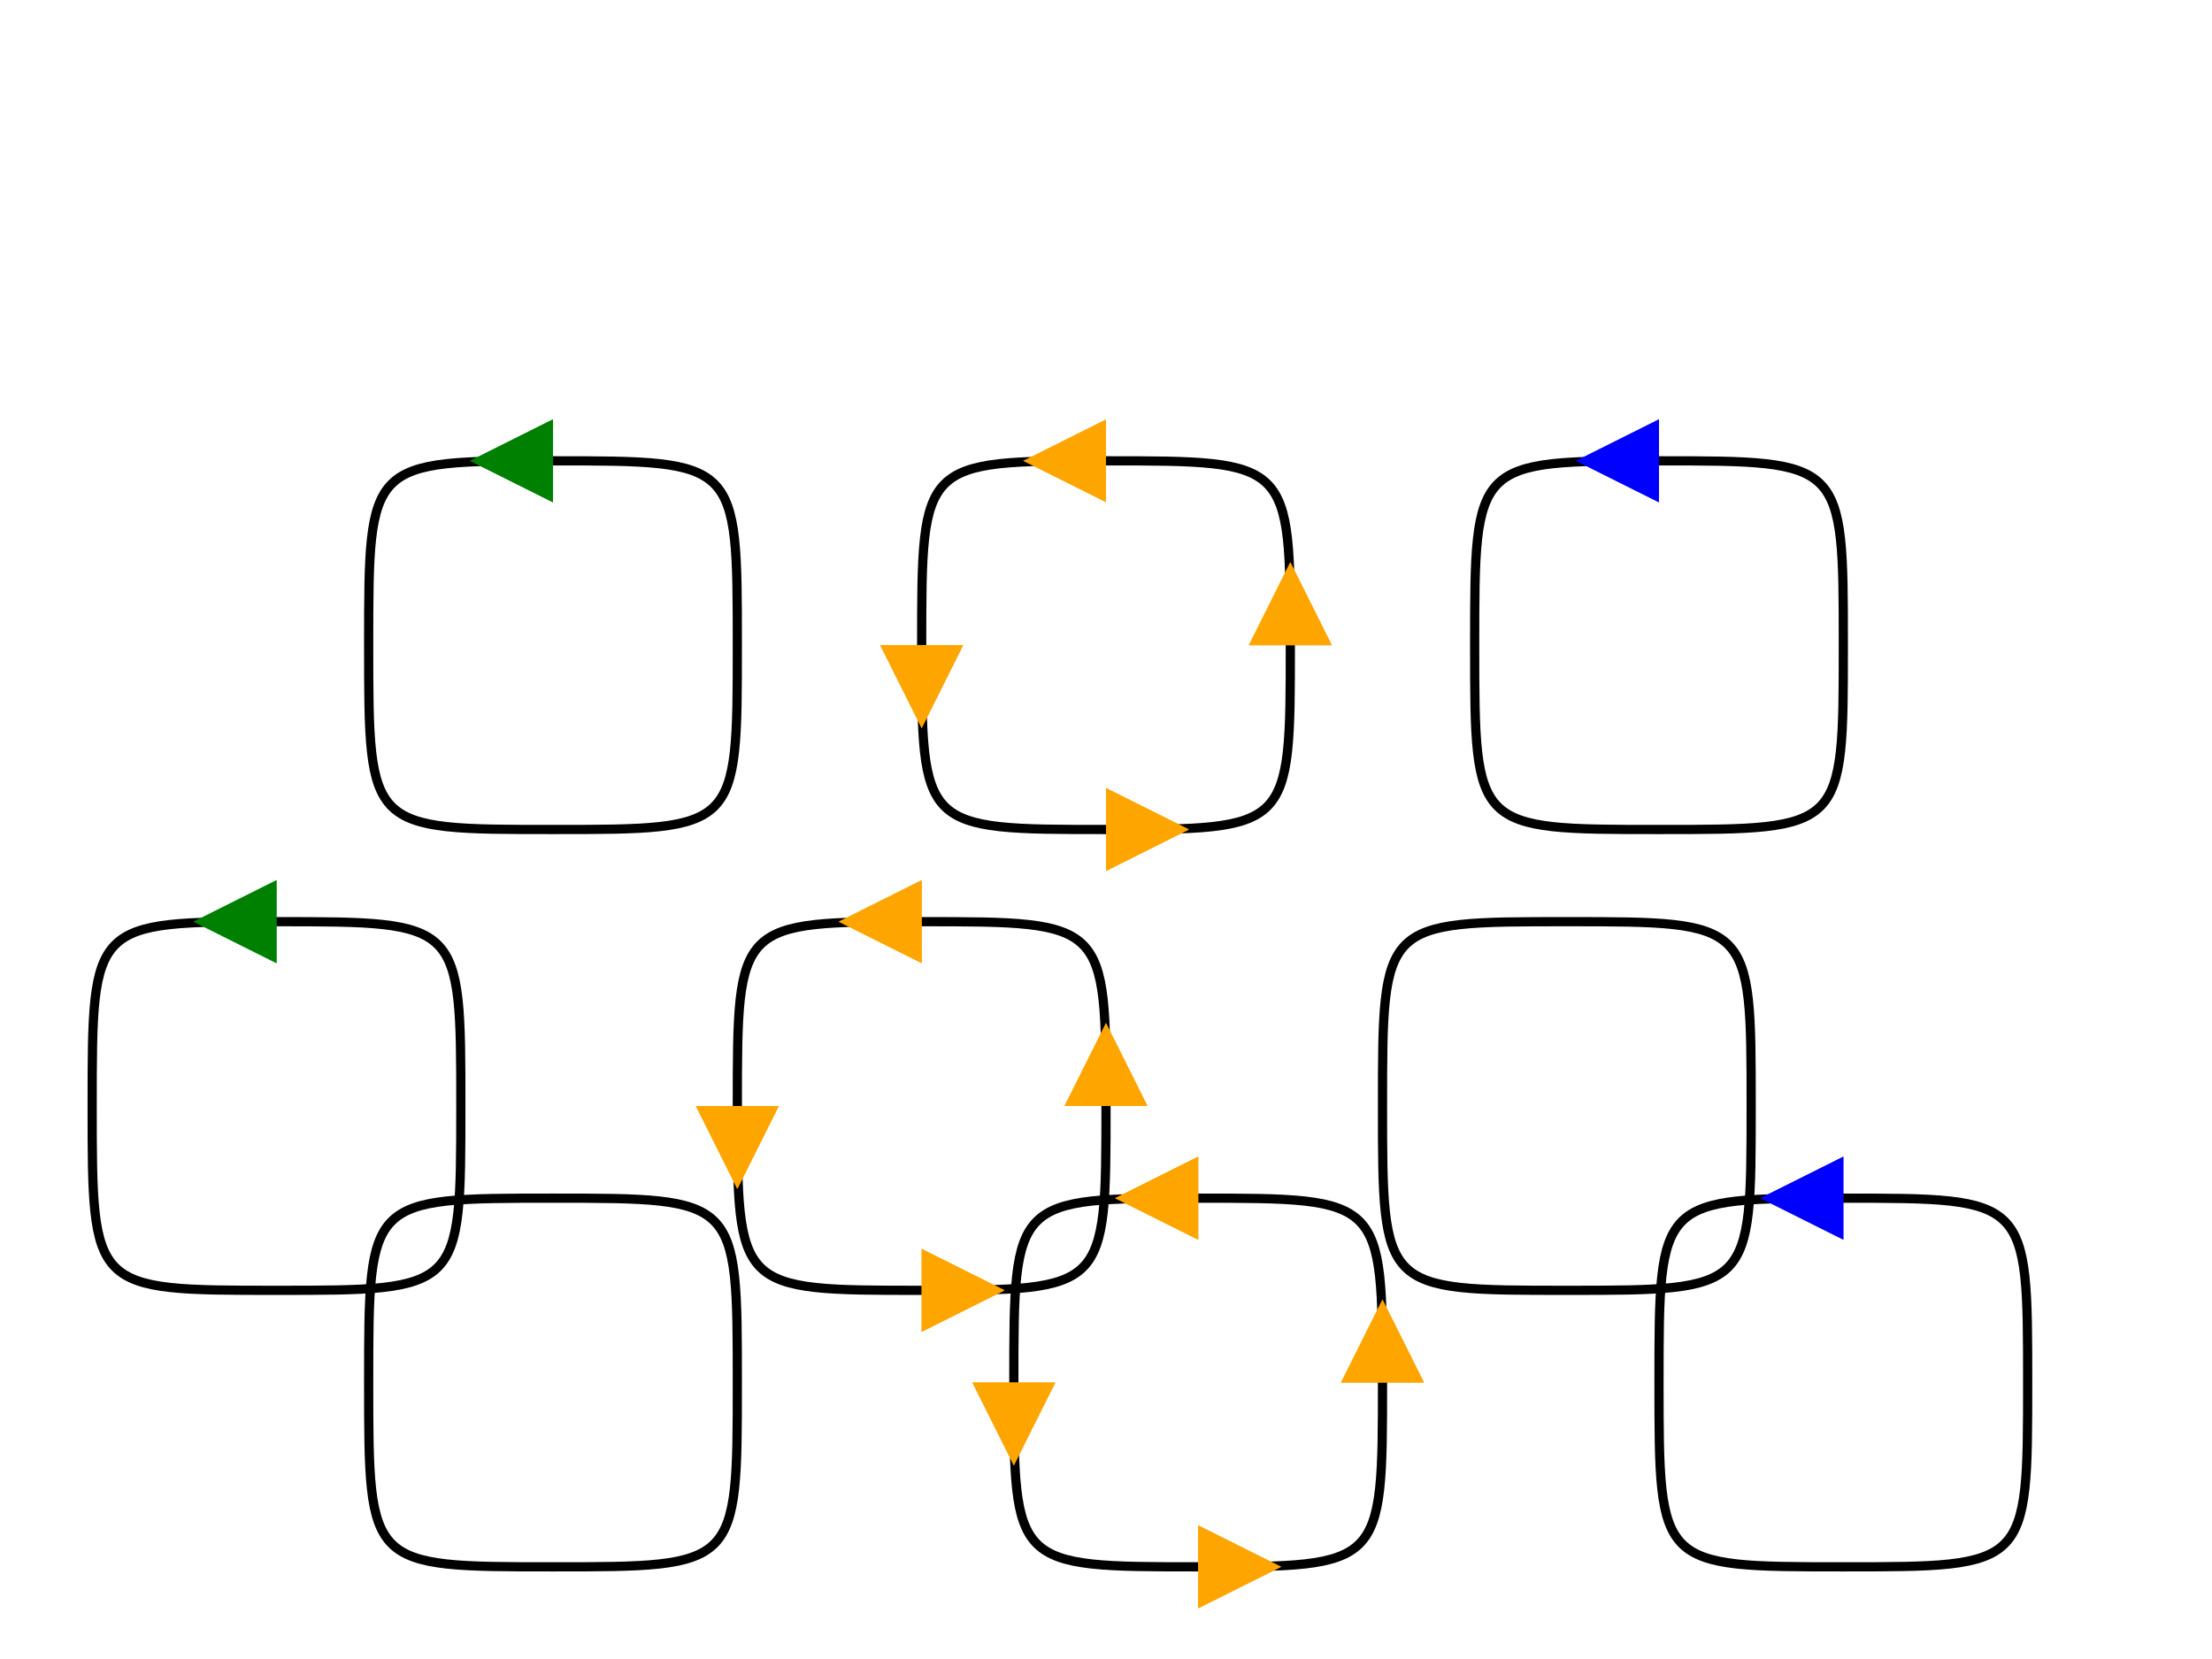
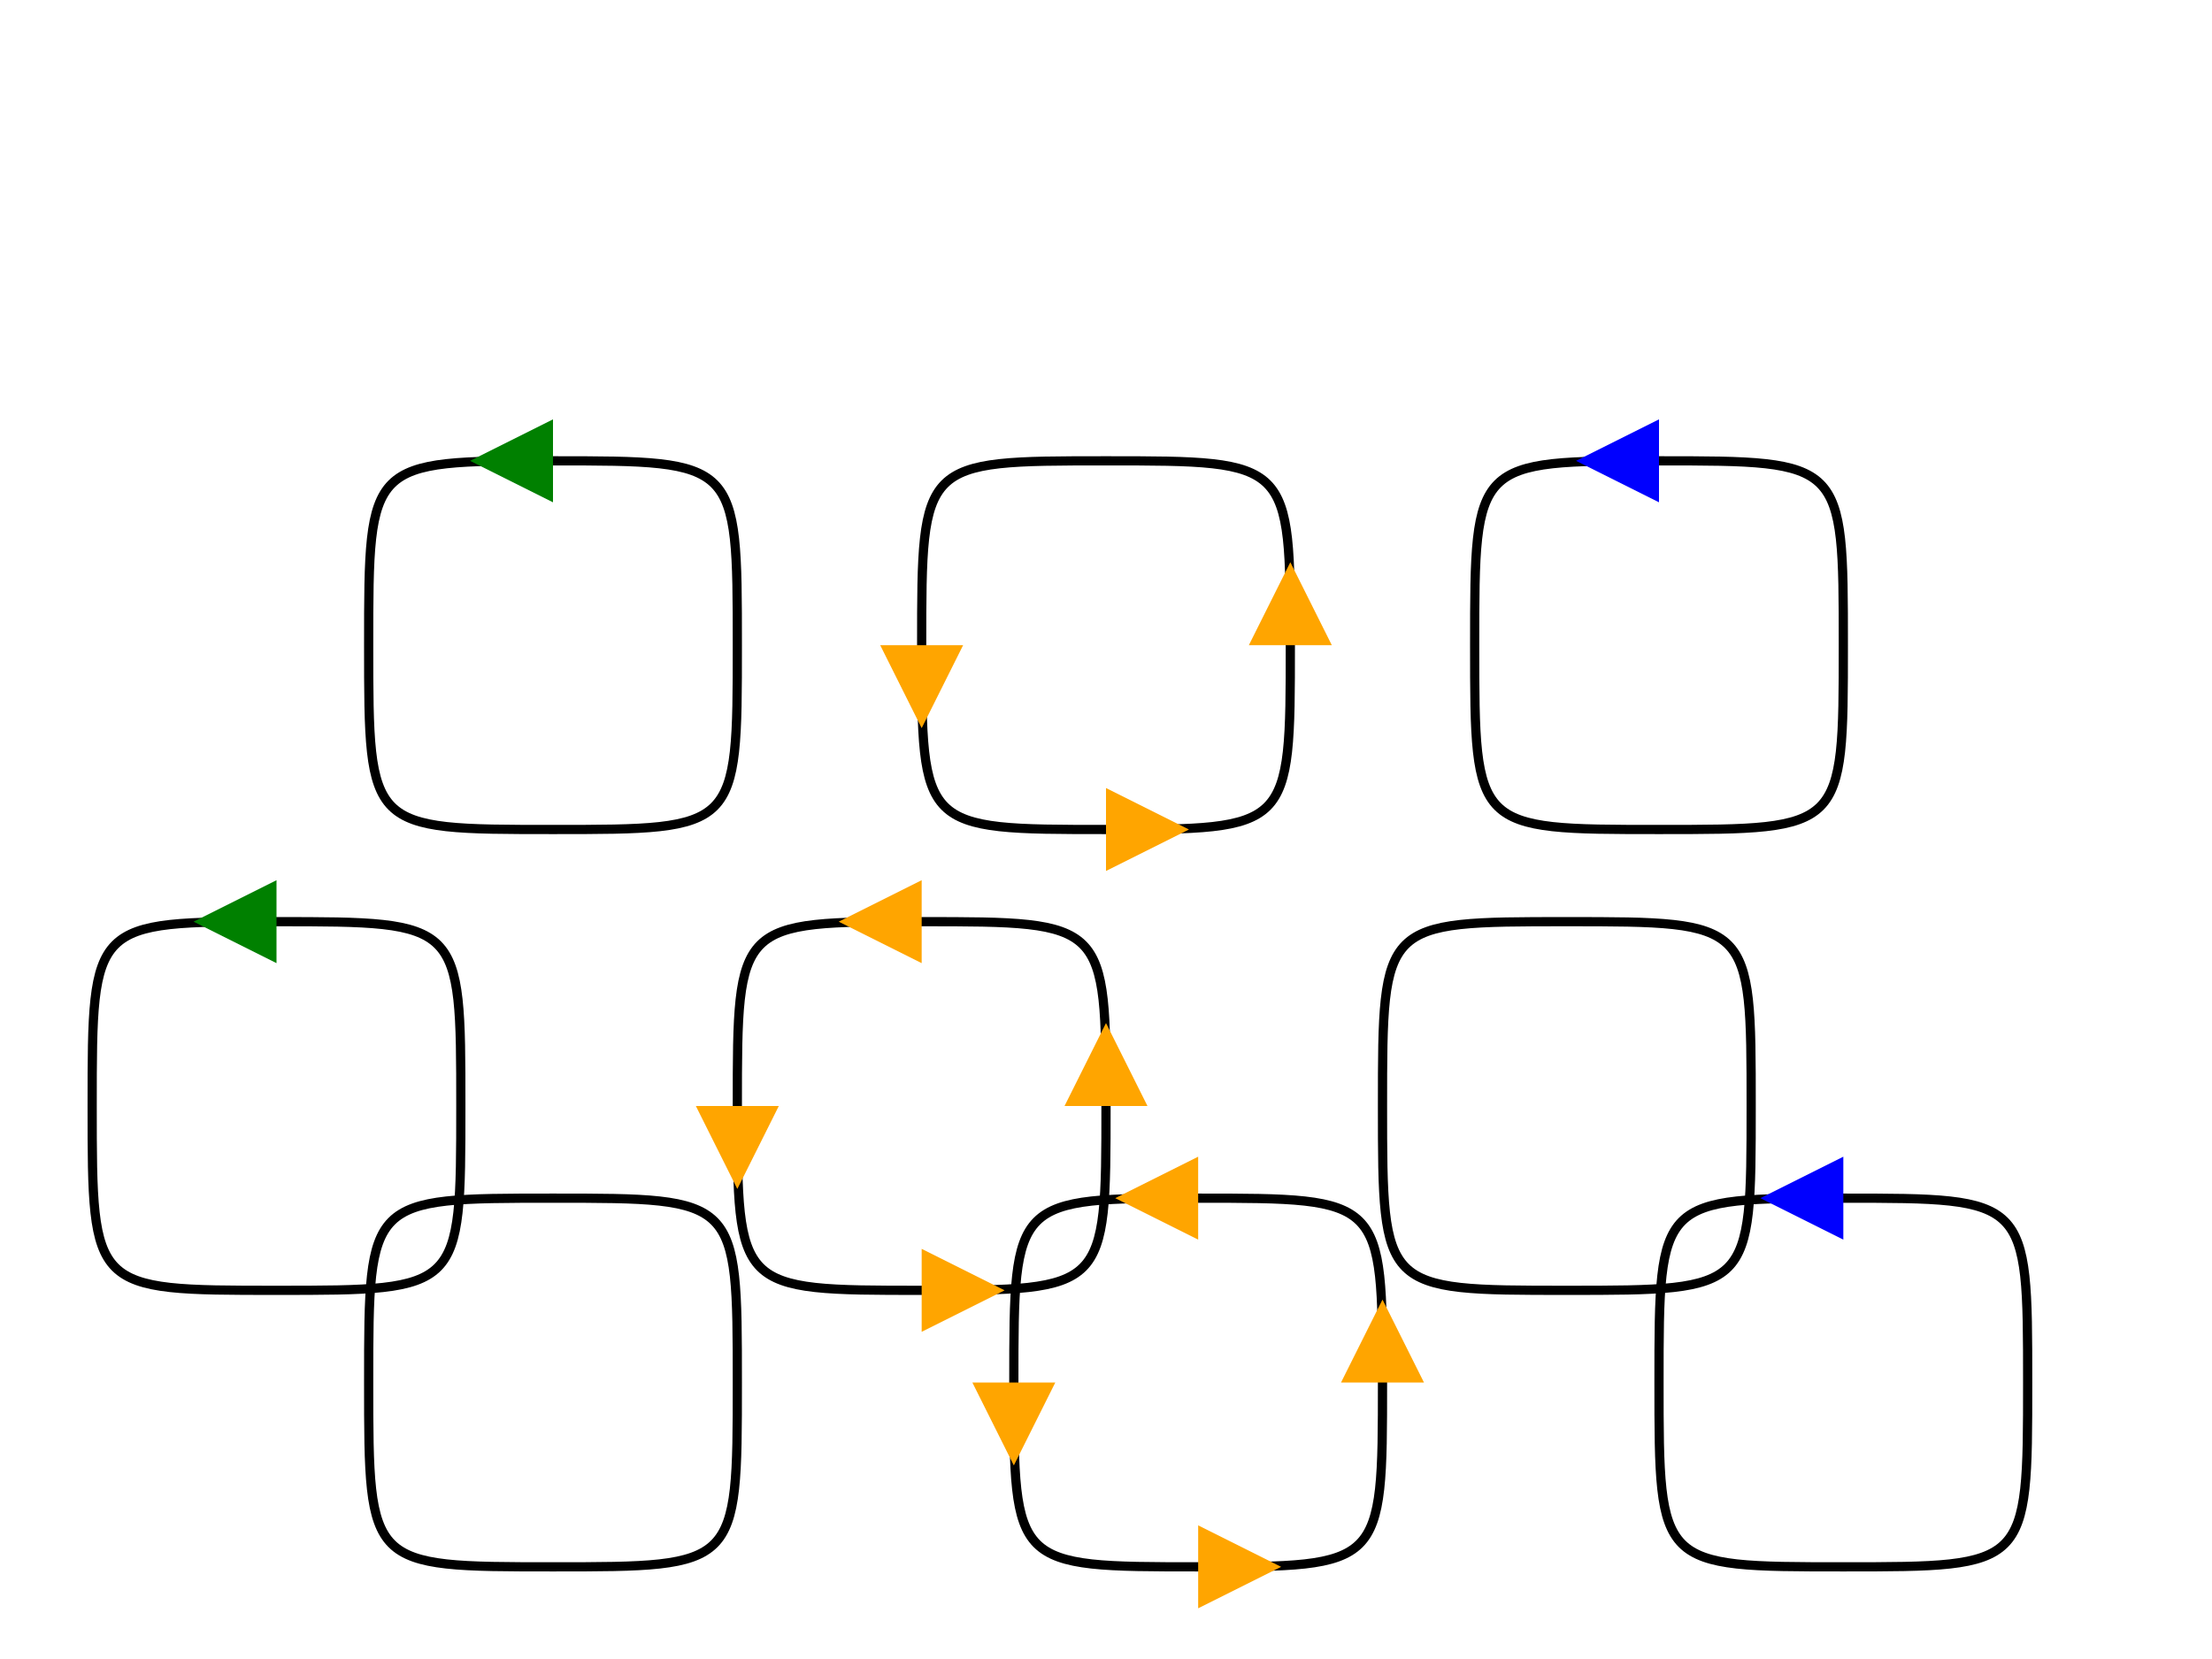
<svg xmlns="http://www.w3.org/2000/svg" xmlns:html="http://www.w3.org/1999/xhtml" id="svg-root" width="100%" height="100%" viewBox="0 0 480 360">
  <g id="testmeta">
    <html:link rel="author" title="Tavmjong Bah" href="http://tavmjong.free.fr" />
  </g>
  <defs>
    <marker id="Start" viewBox="0 0 10 10" refX="0" refY="5" markerUnits="strokeWidth" markerWidth="12" markerHeight="9" orient="auto" fill="green">
      <path d="M 0 0 L 10 5 L 0 10 z" />
    </marker>
    <marker id="Mid" viewBox="0 0 10 10" refX="0" refY="5" markerUnits="strokeWidth" markerWidth="12" markerHeight="9" orient="auto" fill="orange">
      <path d="M 0 0 L 10 5 L 0 10 z" />
    </marker>
    <marker id="End" viewBox="0 0 10 10" refX="0" refY="5" markerUnits="strokeWidth" markerWidth="12" markerHeight="9" orient="auto" fill="blue">
      <path d="M 0 0 L 10 5 L 0 10 z" />
    </marker>
  </defs>
  <g id="test-body-reference" style="fill:none;stroke:black;stroke-width:2">
-     <path d="m 120,100 c -40,0 -40,0 -40,40 c 0,40 0,40 40,40 c 40,0 40,0 40,-40 c 0,-40 0,-40 -40,-40 z" style="marker-start:url(#Start)" />
-     <path d="m 240,100 c -40,0 -40,0 -40,40 c 0,40 0,40 40,40 c 40,0 40,0 40,-40 c 0,-40 0,-40 -40,-40 z" style="marker-mid:url(#Mid)" />
-     <path d="m 360,100 c -40,0 -40,0 -40,40 c 0,40 0,40 40,40 c 40,0 40,0 40,-40 c 0,-40 0,-40 -40,-40 z" style="marker-end:url(#End)" />
-     <path d="m 60,200 c -40,0 -40,0 -40,40 c 0,40 0,40 40,40 c 40,0 40,0 40,-40 c 0,-40 0,-40 -40,-40 z m 60,60 c -40,0 -40,0 -40,40 c 0,40 0,40 40,40 c 40,0 40,0 40,-40 c 0,-40 0,-40 -40,-40 z" style="marker-start:url(#Start)" />
-     <path d="m 200,200 c -40,0 -40,0 -40,40 c 0,40 0,40 40,40 c 40,0 40,0 40,-40 c 0,-40 0,-40 -40,-40 z m 60,60 c -40,0 -40,0 -40,40 c 0,40 0,40 40,40 c 40,0 40,0 40,-40 c 0,-40 0,-40 -40,-40 z" style="marker-mid:url(#Mid)" />
-     <path d="m 340,200 c -40,0 -40,0 -40,40 c 0,40 0,40 40,40 c 40,0 40,0 40,-40 c 0,-40 0,-40 -40,-40 z m 60,60 c -40,0 -40,0 -40,40 c 0,40 0,40 40,40 c 40,0 40,0 40,-40 c 0,-40 0,-40 -40,-40 z" style="marker-end:url(#End)" />
+     <path d="m 120,100 c -40,0 -40,0 -40,40 c 0,40 0,40 40,40 c 40,0 40,0 40,-40 c 0,-40 0,-40 -40,-40 z" />
+     <path d="m 240,100 c -40,0 -40,0 -40,40 c 0,40 0,40 40,40 c 40,0 40,0 40,-40 c 0,-40 0,-40 -40,-40 z" />
+     <path d="m 360,100 c -40,0 -40,0 -40,40 c 0,40 0,40 40,40 c 40,0 40,0 40,-40 c 0,-40 0,-40 -40,-40 z" />
+     <path d="m 60,200 c -40,0 -40,0 -40,40 c 0,40 0,40 40,40 c 40,0 40,0 40,-40 c 0,-40 0,-40 -40,-40 z m 60,60 c -40,0 -40,0 -40,40 c 0,40 0,40 40,40 c 40,0 40,0 40,-40 c 0,-40 0,-40 -40,-40 z" />
+     <path d="m 200,200 c -40,0 -40,0 -40,40 c 0,40 0,40 40,40 c 40,0 40,0 40,-40 c 0,-40 0,-40 -40,-40 z m 60,60 c -40,0 -40,0 -40,40 c 0,40 0,40 40,40 c 40,0 40,0 40,-40 c 0,-40 0,-40 -40,-40 z" />
+     <path d="m 340,200 c -40,0 -40,0 -40,40 c 0,40 0,40 40,40 c 40,0 40,0 40,-40 c 0,-40 0,-40 -40,-40 z m 60,60 c -40,0 -40,0 -40,40 c 0,40 0,40 40,40 c 40,0 40,0 40,-40 c 0,-40 0,-40 -40,-40 z" />
    <path d="m 120,100 -40,  0" style="stroke:none;marker-start:url(#Start)" />
    <path d="m 200,140   0, 40" style="stroke:none;marker-start:url(#Mid)" />
    <path d="m 240,180  40,  0" style="stroke:none;marker-start:url(#Mid)" />
    <path d="m 280,140   0,-40" style="stroke:none;marker-start:url(#Mid)" />
    <path d="m 360,100 -40,  0" style="stroke:none;marker-start:url(#End)" />
    <path d="m  60,200 -40,  0" style="stroke:none;marker-start:url(#Start)" />
    <path d="m 160,240   0, 40" style="stroke:none;marker-start:url(#Mid)" />
    <path d="m 200,280  40,  0" style="stroke:none;marker-start:url(#Mid)" />
    <path d="m 240,240   0,-40" style="stroke:none;marker-start:url(#Mid)" />
    <path d="m 200,200 -40,  0" style="stroke:none;marker-start:url(#Mid)" />
    <path d="m 220,300   0, 40" style="stroke:none;marker-start:url(#Mid)" />
    <path d="m 260,340  40,  0" style="stroke:none;marker-start:url(#Mid)" />
    <path d="m 300,300   0,-40" style="stroke:none;marker-start:url(#Mid)" />
    <path d="m 260,260 -40,  0" style="stroke:none;marker-start:url(#Mid)" />
    <path d="m 400,260 -40,  0" style="stroke:none;marker-start:url(#End)" />
  </g>
</svg>
